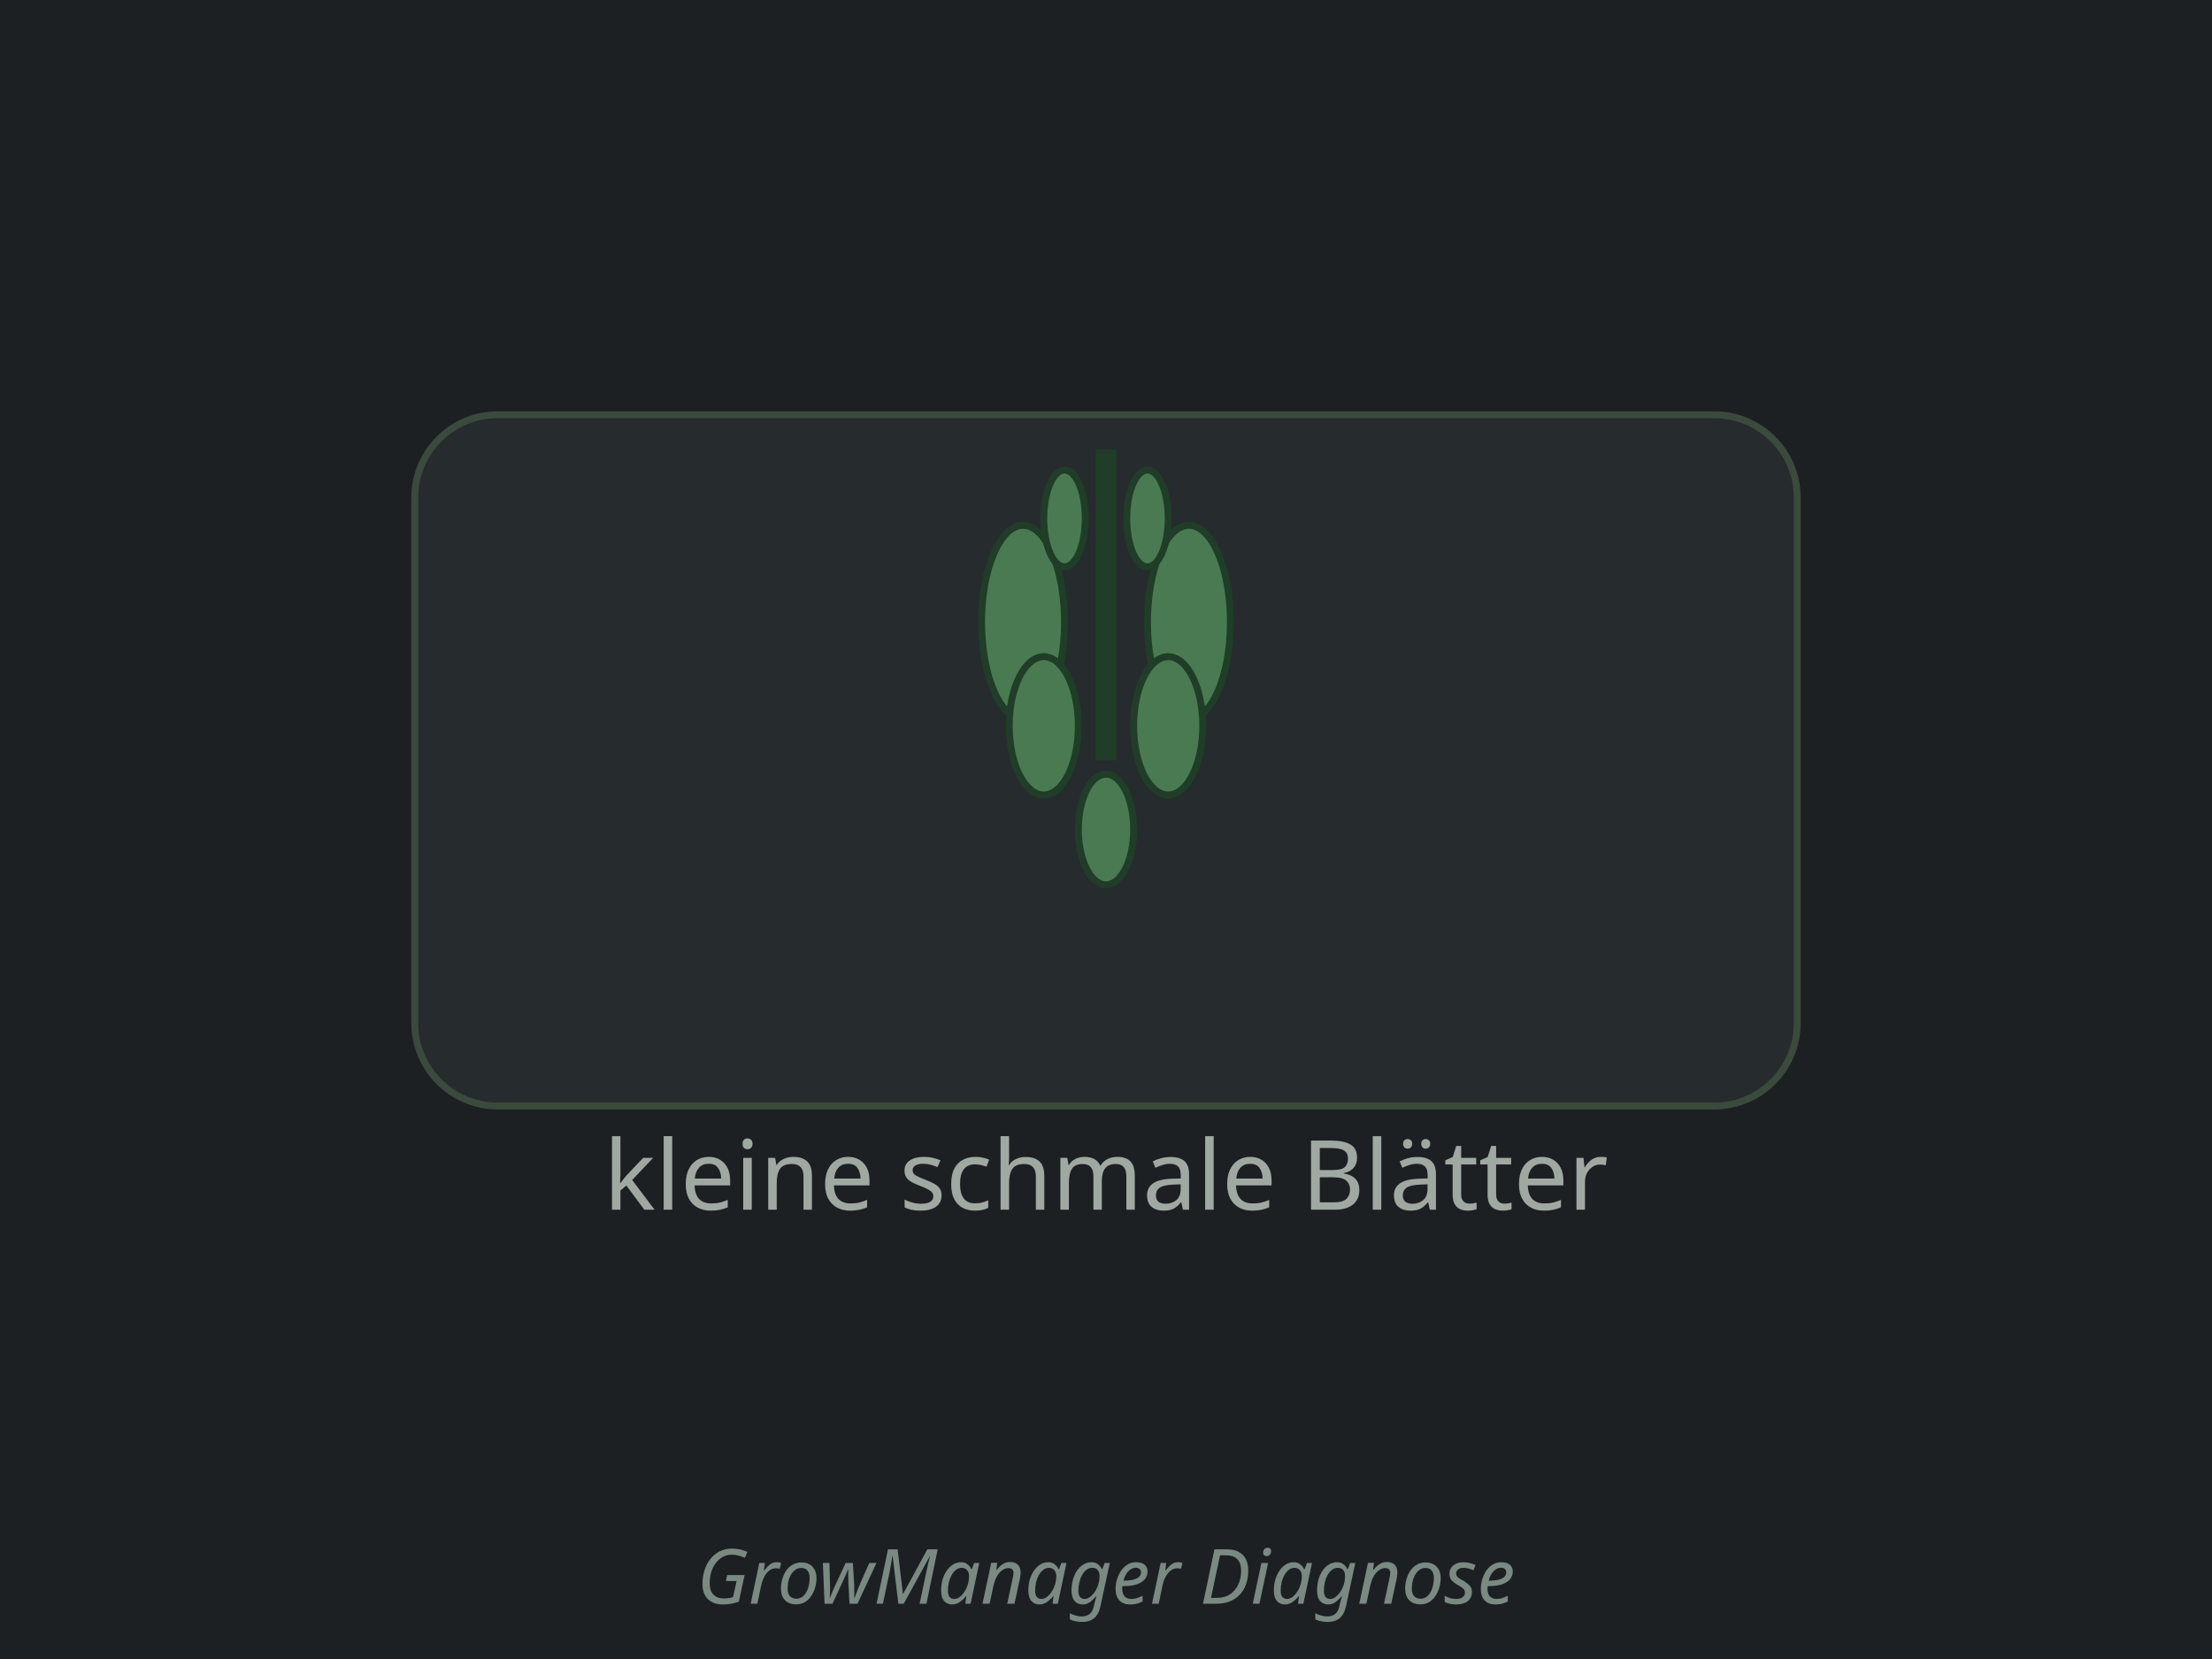
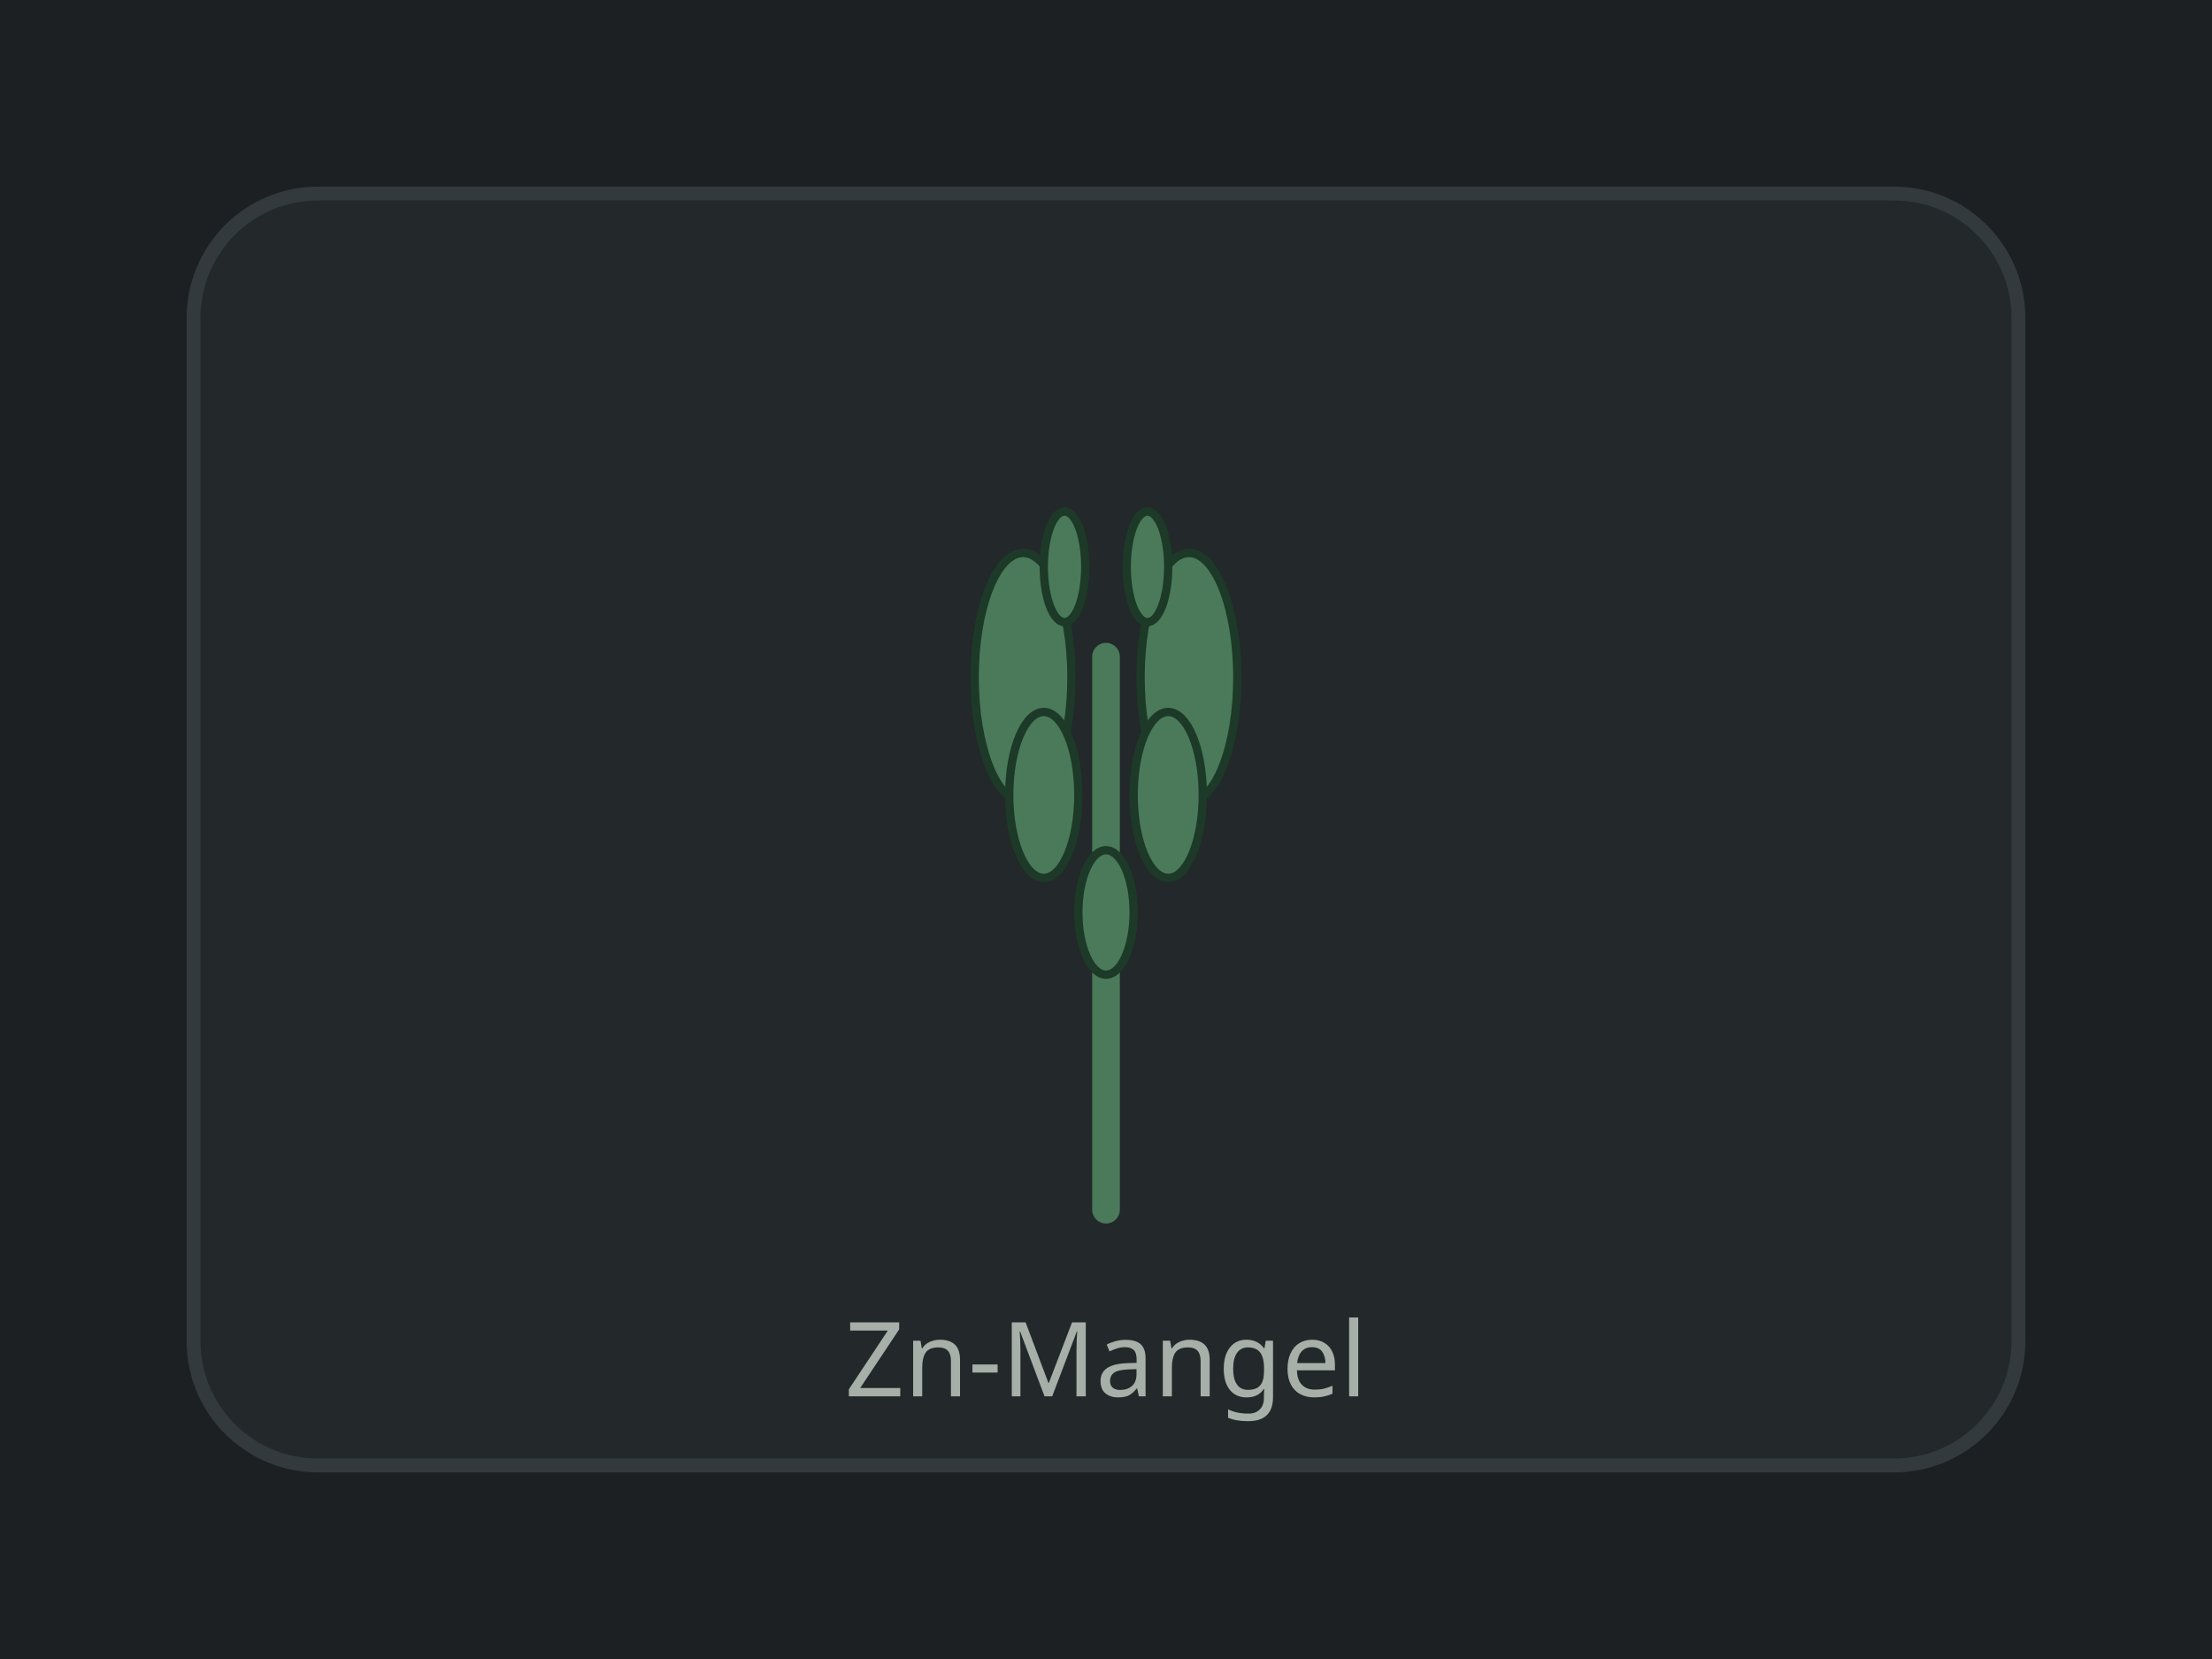
<svg xmlns="http://www.w3.org/2000/svg" viewBox="0 0 320 240" width="320" height="240">
  <rect width="320" height="240" fill="#1c2023" />
-   <rect x="60" y="60" width="200" height="100" rx="12" fill="#262b2e" stroke="#3a4a3d" />
-   <g transform="translate(160 110)">
-     <path d="M 0 -45 L 0 0" stroke="#1f3d27" stroke-width="3" />
-     <ellipse cx="-12" cy="-20" rx="6" ry="14" fill="#4a7a52" stroke="#1f3d27" stroke-width="1" />
-     <ellipse cx="12" cy="-20" rx="6" ry="14" fill="#4a7a52" stroke="#1f3d27" stroke-width="1" />
-     <ellipse cx="-9" cy="-5" rx="5" ry="10" fill="#4a7a52" stroke="#1f3d27" stroke-width="1" />
-     <ellipse cx="9" cy="-5" rx="5" ry="10" fill="#4a7a52" stroke="#1f3d27" stroke-width="1" />
-     <ellipse cx="0" cy="10" rx="4" ry="8" fill="#4a7a52" stroke="#1f3d27" stroke-width="1" />
-     <ellipse cx="-6" cy="-35" rx="3" ry="7" fill="#4a7a52" stroke="#1f3d27" stroke-width="1" />
-     <ellipse cx="6" cy="-35" rx="3" ry="7" fill="#4a7a52" stroke="#1f3d27" stroke-width="1" />
+   <rect x="28" y="28" width="264" height="184" rx="18" fill="#23282b" stroke="#333a3d" stroke-width="2" />
+   <g transform="translate(160,120)">
+     <line x1="0" y1="55" x2="0" y2="-25" stroke="#4a7a5a" stroke-width="4" stroke-linecap="round" />
+     <ellipse cx="-12" cy="-22" rx="7" ry="18" fill="#4a7a5a" stroke="#1c3a27" stroke-width="1.2" />
+     <ellipse cx="12" cy="-22" rx="7" ry="18" fill="#4a7a5a" stroke="#1c3a27" stroke-width="1.2" />
+     <ellipse cx="-9" cy="-5" rx="5" ry="12" fill="#4a7a5a" stroke="#1c3a27" stroke-width="1.2" />
+     <ellipse cx="9" cy="-5" rx="5" ry="12" fill="#4a7a5a" stroke="#1c3a27" stroke-width="1.2" />
+     <ellipse cx="0" cy="12" rx="4" ry="9" fill="#4a7a5a" stroke="#1c3a27" stroke-width="1.2" />
+     <ellipse cx="-6" cy="-38" rx="3" ry="8" fill="#4a7a5a" stroke="#1c3a27" stroke-width="1.2" />
+     <ellipse cx="6" cy="-38" rx="3" ry="8" fill="#4a7a5a" stroke="#1c3a27" stroke-width="1.2" />
+     <text x="0" y="82" text-anchor="middle" fill="#a7b0a8" font-size="15" font-family="sans-serif">Zn-Mangel</text>
  </g>
-   <text x="160" y="175" text-anchor="middle" fill="#a0a8a2" font-size="14" font-family="sans-serif">kleine schmale Blätter</text>
-   <text x="160" y="232" text-anchor="middle" fill="#7a8a82" font-size="11" font-family="sans-serif" font-style="italic">GrowManager Diagnose</text>
</svg>
